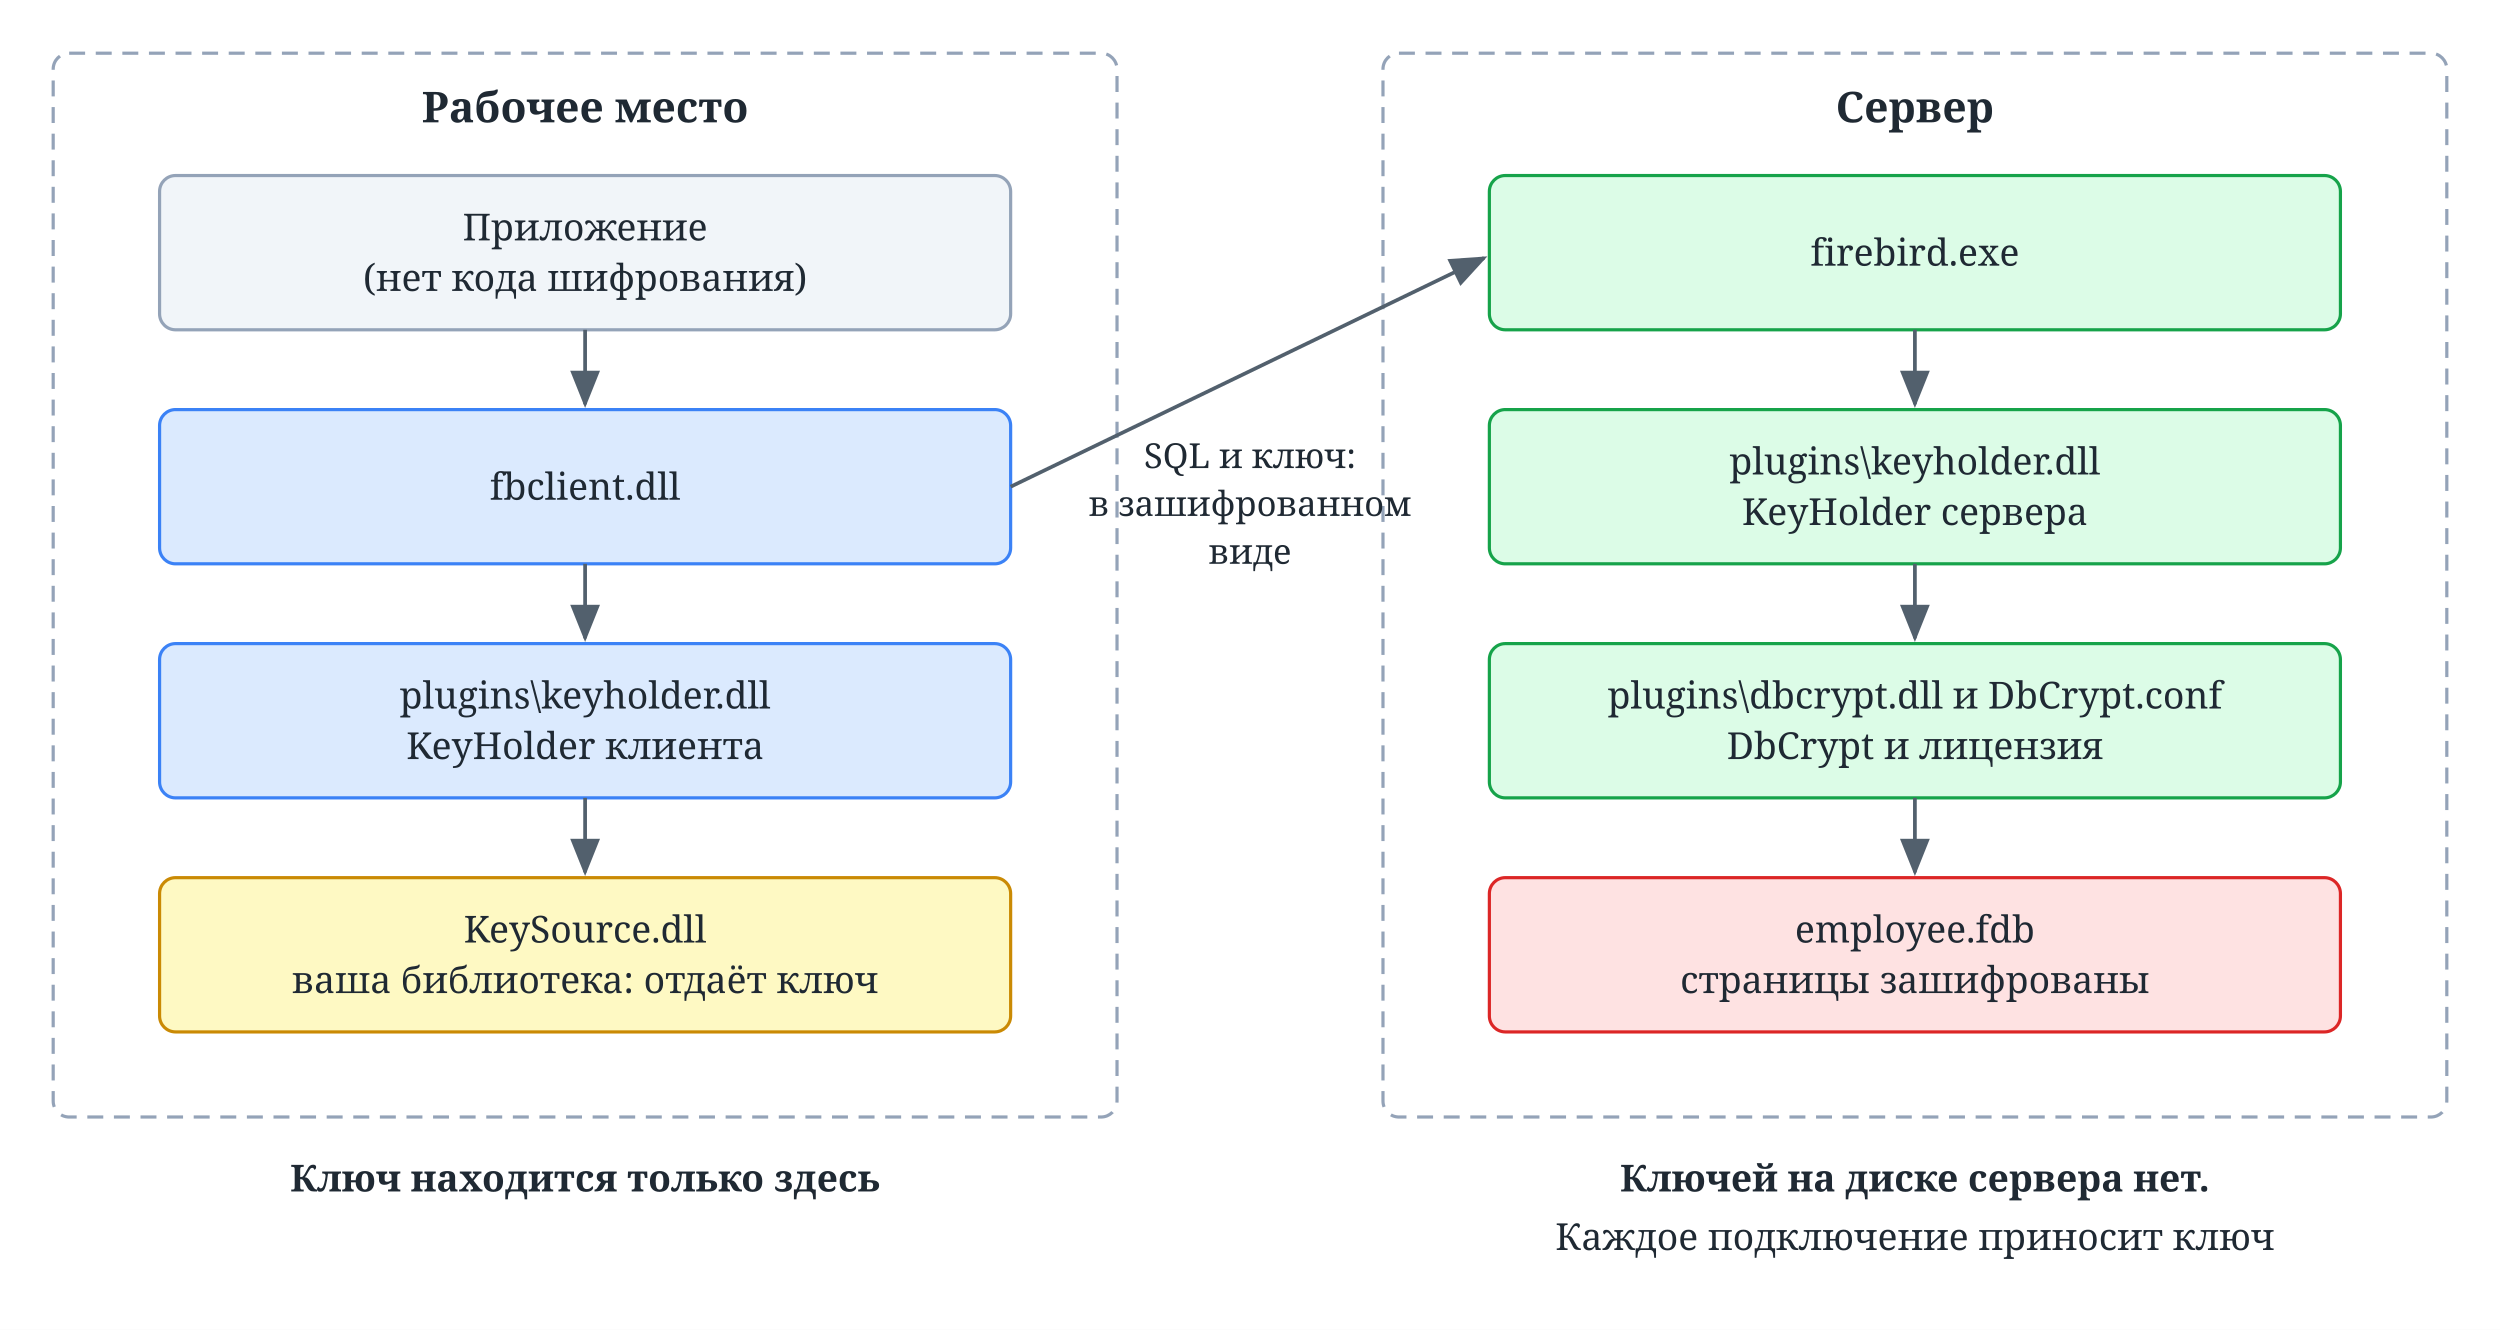
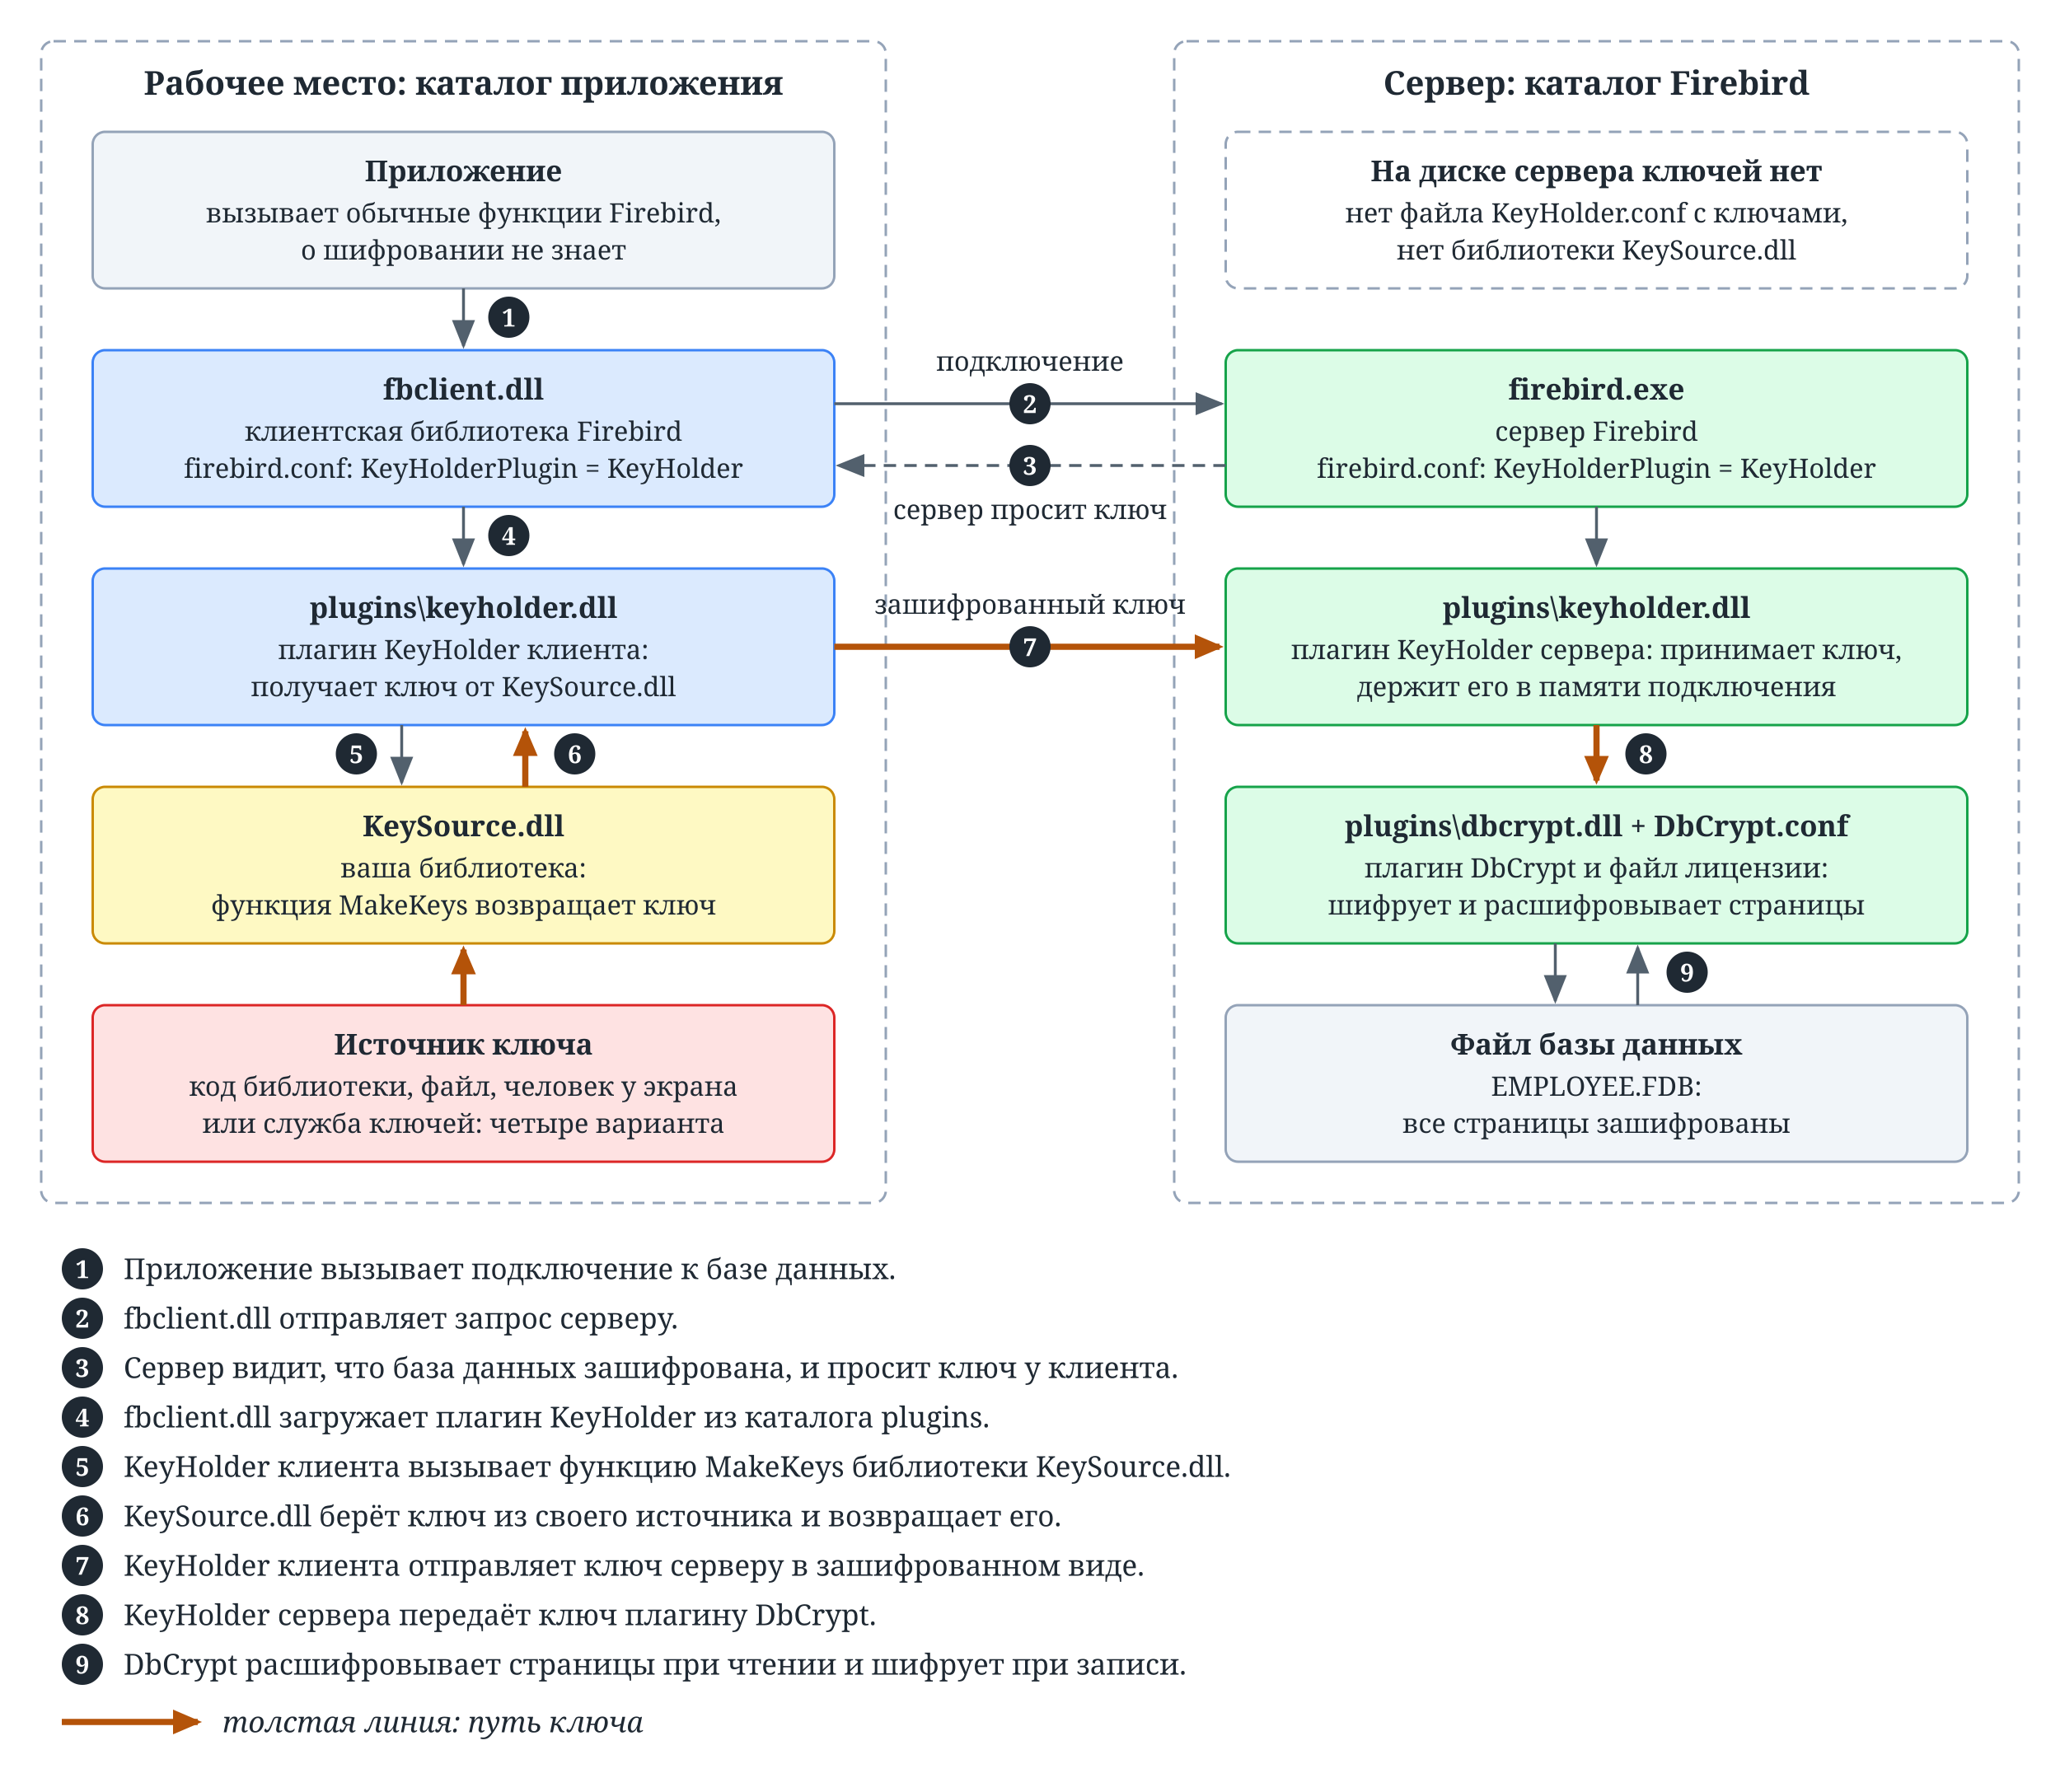
- <svg xmlns="http://www.w3.org/2000/svg" width="940" height="500" viewBox="0 0 940 500">
+ <svg xmlns="http://www.w3.org/2000/svg" width="1000" height="870" viewBox="0 0 1000 870">
  <defs>
    <marker id="arrow" markerWidth="10" markerHeight="8" refX="9" refY="4" orient="auto">
      <path d="M0,0 L10,4 L0,8 z" fill="#52606d" />
    </marker>
+     <marker id="arrowkey" markerUnits="userSpaceOnUse" markerWidth="14" markerHeight="12" refX="12" refY="6" orient="auto">
+       <path d="M0,0 L14,6 L0,12 z" fill="#b45309" />
+     </marker>
  </defs>
-   <rect x="0" y="0" width="940" height="500" fill="#ffffff" />
-   <rect x="20" y="20" width="400" height="400" rx="6" fill="#ffffff" stroke="#94a3b8" stroke-width="1.2" stroke-dasharray="6 4" />
-   <text x="220" y="46" font-family="Noto Serif, Segoe UI, Arial, sans-serif" font-size="16" text-anchor="middle" fill="#1f2933" font-weight="bold">Рабочее место</text>
-   <rect x="520" y="20" width="400" height="400" rx="6" fill="#ffffff" stroke="#94a3b8" stroke-width="1.2" stroke-dasharray="6 4" />
-   <text x="720" y="46" font-family="Noto Serif, Segoe UI, Arial, sans-serif" font-size="16" text-anchor="middle" fill="#1f2933" font-weight="bold">Сервер</text>
-   <rect x="60" y="66" width="320" height="58" rx="6" fill="#f1f5f9" stroke="#94a3b8" stroke-width="1.2" />
-   <text x="220.0" y="90.4" font-family="Noto Serif, Segoe UI, Arial, sans-serif" font-size="14" text-anchor="middle" fill="#1f2933">Приложение</text>
-   <text x="220.0" y="109.4" font-family="Noto Serif, Segoe UI, Arial, sans-serif" font-size="14" text-anchor="middle" fill="#1f2933">(нет кода шифрования)</text>
-   <line x1="220" y1="124" x2="220" y2="152" stroke="#52606d" stroke-width="1.4" marker-end="url(#arrow)" />
-   <rect x="60" y="154" width="320" height="58" rx="6" fill="#dbeafe" stroke="#3b82f6" stroke-width="1.2" />
-   <text x="220.0" y="187.9" font-family="Noto Serif, Segoe UI, Arial, sans-serif" font-size="14" text-anchor="middle" fill="#1f2933">fbclient.dll</text>
-   <line x1="220" y1="212" x2="220" y2="240" stroke="#52606d" stroke-width="1.4" marker-end="url(#arrow)" />
-   <rect x="60" y="242" width="320" height="58" rx="6" fill="#dbeafe" stroke="#3b82f6" stroke-width="1.2" />
-   <text x="220.0" y="266.4" font-family="Noto Serif, Segoe UI, Arial, sans-serif" font-size="14" text-anchor="middle" fill="#1f2933">plugins\keyholder.dll</text>
-   <text x="220.0" y="285.4" font-family="Noto Serif, Segoe UI, Arial, sans-serif" font-size="14" text-anchor="middle" fill="#1f2933">KeyHolder клиента</text>
-   <line x1="220" y1="300" x2="220" y2="328" stroke="#52606d" stroke-width="1.4" marker-end="url(#arrow)" />
-   <rect x="60" y="330" width="320" height="58" rx="6" fill="#fef9c3" stroke="#ca8a04" stroke-width="1.2" />
-   <text x="220.0" y="354.4" font-family="Noto Serif, Segoe UI, Arial, sans-serif" font-size="14" text-anchor="middle" fill="#1f2933">KeySource.dll</text>
-   <text x="220.0" y="373.4" font-family="Noto Serif, Segoe UI, Arial, sans-serif" font-size="14" text-anchor="middle" fill="#1f2933">ваша библиотека: отдаёт ключ</text>
-   <rect x="560" y="66" width="320" height="58" rx="6" fill="#dcfce7" stroke="#16a34a" stroke-width="1.2" />
-   <text x="720.0" y="99.9" font-family="Noto Serif, Segoe UI, Arial, sans-serif" font-size="14" text-anchor="middle" fill="#1f2933">firebird.exe</text>
-   <line x1="720" y1="124" x2="720" y2="152" stroke="#52606d" stroke-width="1.4" marker-end="url(#arrow)" />
-   <rect x="560" y="154" width="320" height="58" rx="6" fill="#dcfce7" stroke="#16a34a" stroke-width="1.2" />
-   <text x="720.0" y="178.4" font-family="Noto Serif, Segoe UI, Arial, sans-serif" font-size="14" text-anchor="middle" fill="#1f2933">plugins\keyholder.dll</text>
-   <text x="720.0" y="197.4" font-family="Noto Serif, Segoe UI, Arial, sans-serif" font-size="14" text-anchor="middle" fill="#1f2933">KeyHolder сервера</text>
-   <line x1="720" y1="212" x2="720" y2="240" stroke="#52606d" stroke-width="1.4" marker-end="url(#arrow)" />
-   <rect x="560" y="242" width="320" height="58" rx="6" fill="#dcfce7" stroke="#16a34a" stroke-width="1.2" />
-   <text x="720.0" y="266.4" font-family="Noto Serif, Segoe UI, Arial, sans-serif" font-size="14" text-anchor="middle" fill="#1f2933">plugins\dbcrypt.dll и DbCrypt.conf</text>
-   <text x="720.0" y="285.4" font-family="Noto Serif, Segoe UI, Arial, sans-serif" font-size="14" text-anchor="middle" fill="#1f2933">DbCrypt и лицензия</text>
-   <line x1="720" y1="300" x2="720" y2="328" stroke="#52606d" stroke-width="1.4" marker-end="url(#arrow)" />
-   <rect x="560" y="330" width="320" height="58" rx="6" fill="#fee2e2" stroke="#dc2626" stroke-width="1.2" />
-   <text x="720.0" y="354.4" font-family="Noto Serif, Segoe UI, Arial, sans-serif" font-size="14" text-anchor="middle" fill="#1f2933">employee.fdb</text>
-   <text x="720.0" y="373.4" font-family="Noto Serif, Segoe UI, Arial, sans-serif" font-size="14" text-anchor="middle" fill="#1f2933">страницы зашифрованы</text>
-   <line x1="380" y1="183" x2="558" y2="97" stroke="#52606d" stroke-width="1.4" marker-end="url(#arrow)" />
-   <text x="470" y="176" font-family="Noto Serif, Segoe UI, Arial, sans-serif" font-size="13" text-anchor="middle" fill="#1f2933">SQL и ключ:</text>
-   <text x="470" y="194" font-family="Noto Serif, Segoe UI, Arial, sans-serif" font-size="13" text-anchor="middle" fill="#1f2933">в зашифрованном</text>
-   <text x="470" y="212" font-family="Noto Serif, Segoe UI, Arial, sans-serif" font-size="13" text-anchor="middle" fill="#1f2933">виде</text>
-   <text x="220" y="448" font-family="Noto Serif, Segoe UI, Arial, sans-serif" font-size="14" text-anchor="middle" fill="#1f2933" font-weight="bold">Ключ находится только здесь</text>
-   <text x="720" y="448" font-family="Noto Serif, Segoe UI, Arial, sans-serif" font-size="14" text-anchor="middle" fill="#1f2933" font-weight="bold">Ключей на диске сервера нет.</text>
-   <text x="720" y="470" font-family="Noto Serif, Segoe UI, Arial, sans-serif" font-size="14" text-anchor="middle" fill="#1f2933">Каждое подключение приносит ключ</text>
+   <rect x="0" y="0" width="1000" height="870" fill="#ffffff" />
+   <rect x="20" y="20" width="410" height="564" rx="6" fill="#ffffff" stroke="#94a3b8" stroke-width="1.2" stroke-dasharray="6 4" />
+   <text x="225" y="46" font-family="Noto Serif, Segoe UI, Arial, sans-serif" font-size="16" text-anchor="middle" fill="#1f2933" font-weight="bold">Рабочее место: каталог приложения</text>
+   <rect x="570" y="20" width="410" height="564" rx="6" fill="#ffffff" stroke="#94a3b8" stroke-width="1.2" stroke-dasharray="6 4" />
+   <text x="775" y="46" font-family="Noto Serif, Segoe UI, Arial, sans-serif" font-size="16" text-anchor="middle" fill="#1f2933" font-weight="bold">Сервер: каталог Firebird</text>
+   <rect x="45" y="64" width="360" height="76" rx="6" fill="#f1f5f9" stroke="#94a3b8" stroke-width="1.2" />
+   <text x="225.0" y="88" font-family="Noto Serif, Segoe UI, Arial, sans-serif" font-size="14" text-anchor="middle" fill="#1f2933" font-weight="bold">Приложение</text>
+   <text x="225.0" y="108" font-family="Noto Serif, Segoe UI, Arial, sans-serif" font-size="13" text-anchor="middle" fill="#1f2933">вызывает обычные функции Firebird,</text>
+   <text x="225.0" y="126" font-family="Noto Serif, Segoe UI, Arial, sans-serif" font-size="13" text-anchor="middle" fill="#1f2933">о шифровании не знает</text>
+   <rect x="45" y="170" width="360" height="76" rx="6" fill="#dbeafe" stroke="#3b82f6" stroke-width="1.2" />
+   <text x="225.0" y="194" font-family="Noto Serif, Segoe UI, Arial, sans-serif" font-size="14" text-anchor="middle" fill="#1f2933" font-weight="bold">fbclient.dll</text>
+   <text x="225.0" y="214" font-family="Noto Serif, Segoe UI, Arial, sans-serif" font-size="13" text-anchor="middle" fill="#1f2933">клиентская библиотека Firebird</text>
+   <text x="225.0" y="232" font-family="Noto Serif, Segoe UI, Arial, sans-serif" font-size="13" text-anchor="middle" fill="#1f2933">firebird.conf: KeyHolderPlugin = KeyHolder</text>
+   <rect x="45" y="276" width="360" height="76" rx="6" fill="#dbeafe" stroke="#3b82f6" stroke-width="1.2" />
+   <text x="225.0" y="300" font-family="Noto Serif, Segoe UI, Arial, sans-serif" font-size="14" text-anchor="middle" fill="#1f2933" font-weight="bold">plugins\keyholder.dll</text>
+   <text x="225.0" y="320" font-family="Noto Serif, Segoe UI, Arial, sans-serif" font-size="13" text-anchor="middle" fill="#1f2933">плагин KeyHolder клиента:</text>
+   <text x="225.0" y="338" font-family="Noto Serif, Segoe UI, Arial, sans-serif" font-size="13" text-anchor="middle" fill="#1f2933">получает ключ от KeySource.dll</text>
+   <rect x="45" y="382" width="360" height="76" rx="6" fill="#fef9c3" stroke="#ca8a04" stroke-width="1.2" />
+   <text x="225.0" y="406" font-family="Noto Serif, Segoe UI, Arial, sans-serif" font-size="14" text-anchor="middle" fill="#1f2933" font-weight="bold">KeySource.dll</text>
+   <text x="225.0" y="426" font-family="Noto Serif, Segoe UI, Arial, sans-serif" font-size="13" text-anchor="middle" fill="#1f2933">ваша библиотека:</text>
+   <text x="225.0" y="444" font-family="Noto Serif, Segoe UI, Arial, sans-serif" font-size="13" text-anchor="middle" fill="#1f2933">функция MakeKeys возвращает ключ</text>
+   <rect x="45" y="488" width="360" height="76" rx="6" fill="#fee2e2" stroke="#dc2626" stroke-width="1.2" />
+   <text x="225.0" y="512" font-family="Noto Serif, Segoe UI, Arial, sans-serif" font-size="14" text-anchor="middle" fill="#1f2933" font-weight="bold">Источник ключа</text>
+   <text x="225.0" y="532" font-family="Noto Serif, Segoe UI, Arial, sans-serif" font-size="13" text-anchor="middle" fill="#1f2933">код библиотеки, файл, человек у экрана</text>
+   <text x="225.0" y="550" font-family="Noto Serif, Segoe UI, Arial, sans-serif" font-size="13" text-anchor="middle" fill="#1f2933">или служба ключей: четыре варианта</text>
+   <rect x="595" y="64" width="360" height="76" rx="6" fill="#ffffff" stroke="#94a3b8" stroke-width="1.2" stroke-dasharray="6 4" />
+   <text x="775.0" y="88" font-family="Noto Serif, Segoe UI, Arial, sans-serif" font-size="14" text-anchor="middle" fill="#1f2933" font-weight="bold">На диске сервера ключей нет</text>
+   <text x="775.0" y="108" font-family="Noto Serif, Segoe UI, Arial, sans-serif" font-size="13" text-anchor="middle" fill="#1f2933">нет файла KeyHolder.conf с ключами,</text>
+   <text x="775.0" y="126" font-family="Noto Serif, Segoe UI, Arial, sans-serif" font-size="13" text-anchor="middle" fill="#1f2933">нет библиотеки KeySource.dll</text>
+   <rect x="595" y="170" width="360" height="76" rx="6" fill="#dcfce7" stroke="#16a34a" stroke-width="1.2" />
+   <text x="775.0" y="194" font-family="Noto Serif, Segoe UI, Arial, sans-serif" font-size="14" text-anchor="middle" fill="#1f2933" font-weight="bold">firebird.exe</text>
+   <text x="775.0" y="214" font-family="Noto Serif, Segoe UI, Arial, sans-serif" font-size="13" text-anchor="middle" fill="#1f2933">сервер Firebird</text>
+   <text x="775.0" y="232" font-family="Noto Serif, Segoe UI, Arial, sans-serif" font-size="13" text-anchor="middle" fill="#1f2933">firebird.conf: KeyHolderPlugin = KeyHolder</text>
+   <rect x="595" y="276" width="360" height="76" rx="6" fill="#dcfce7" stroke="#16a34a" stroke-width="1.2" />
+   <text x="775.0" y="300" font-family="Noto Serif, Segoe UI, Arial, sans-serif" font-size="14" text-anchor="middle" fill="#1f2933" font-weight="bold">plugins\keyholder.dll</text>
+   <text x="775.0" y="320" font-family="Noto Serif, Segoe UI, Arial, sans-serif" font-size="13" text-anchor="middle" fill="#1f2933">плагин KeyHolder сервера: принимает ключ,</text>
+   <text x="775.0" y="338" font-family="Noto Serif, Segoe UI, Arial, sans-serif" font-size="13" text-anchor="middle" fill="#1f2933">держит его в памяти подключения</text>
+   <rect x="595" y="382" width="360" height="76" rx="6" fill="#dcfce7" stroke="#16a34a" stroke-width="1.2" />
+   <text x="775.0" y="406" font-family="Noto Serif, Segoe UI, Arial, sans-serif" font-size="14" text-anchor="middle" fill="#1f2933" font-weight="bold">plugins\dbcrypt.dll + DbCrypt.conf</text>
+   <text x="775.0" y="426" font-family="Noto Serif, Segoe UI, Arial, sans-serif" font-size="13" text-anchor="middle" fill="#1f2933">плагин DbCrypt и файл лицензии:</text>
+   <text x="775.0" y="444" font-family="Noto Serif, Segoe UI, Arial, sans-serif" font-size="13" text-anchor="middle" fill="#1f2933">шифрует и расшифровывает страницы</text>
+   <rect x="595" y="488" width="360" height="76" rx="6" fill="#f1f5f9" stroke="#94a3b8" stroke-width="1.2" />
+   <text x="775.0" y="512" font-family="Noto Serif, Segoe UI, Arial, sans-serif" font-size="14" text-anchor="middle" fill="#1f2933" font-weight="bold">Файл базы данных</text>
+   <text x="775.0" y="532" font-family="Noto Serif, Segoe UI, Arial, sans-serif" font-size="13" text-anchor="middle" fill="#1f2933">EMPLOYEE.FDB:</text>
+   <text x="775.0" y="550" font-family="Noto Serif, Segoe UI, Arial, sans-serif" font-size="13" text-anchor="middle" fill="#1f2933">все страницы зашифрованы</text>
+   <line x1="225.0" y1="140" x2="225.0" y2="168" stroke="#52606d" stroke-width="1.4" marker-end="url(#arrow)" />
+   <circle cx="247.0" cy="154" r="10" fill="#1f2933" />
+   <text x="247.0" y="158.5" font-family="Noto Serif, Segoe UI, Arial, sans-serif" font-size="12" text-anchor="middle" fill="#ffffff" font-weight="bold">1</text>
+   <line x1="225.0" y1="246" x2="225.0" y2="274" stroke="#52606d" stroke-width="1.4" marker-end="url(#arrow)" />
+   <circle cx="247.0" cy="260" r="10" fill="#1f2933" />
+   <text x="247.0" y="264.5" font-family="Noto Serif, Segoe UI, Arial, sans-serif" font-size="12" text-anchor="middle" fill="#ffffff" font-weight="bold">4</text>
+   <line x1="195.0" y1="352" x2="195.0" y2="380" stroke="#52606d" stroke-width="1.4" marker-end="url(#arrow)" />
+   <circle cx="173.0" cy="366" r="10" fill="#1f2933" />
+   <text x="173.0" y="370.5" font-family="Noto Serif, Segoe UI, Arial, sans-serif" font-size="12" text-anchor="middle" fill="#ffffff" font-weight="bold">5</text>
+   <line x1="255.0" y1="382" x2="255.0" y2="355" stroke="#b45309" stroke-width="3" marker-end="url(#arrowkey)" />
+   <circle cx="279.0" cy="366" r="10" fill="#1f2933" />
+   <text x="279.0" y="370.5" font-family="Noto Serif, Segoe UI, Arial, sans-serif" font-size="12" text-anchor="middle" fill="#ffffff" font-weight="bold">6</text>
+   <line x1="225.0" y1="488" x2="225.0" y2="461" stroke="#b45309" stroke-width="3" marker-end="url(#arrowkey)" />
+   <text x="500" y="180" font-family="Noto Serif, Segoe UI, Arial, sans-serif" font-size="13" text-anchor="middle" fill="#1f2933">подключение</text>
+   <line x1="405" y1="196" x2="593" y2="196" stroke="#52606d" stroke-width="1.4" marker-end="url(#arrow)" />
+   <circle cx="500" cy="196" r="10" fill="#1f2933" />
+   <text x="500" y="200.5" font-family="Noto Serif, Segoe UI, Arial, sans-serif" font-size="12" text-anchor="middle" fill="#ffffff" font-weight="bold">2</text>
+   <line x1="595" y1="226" x2="407" y2="226" stroke="#52606d" stroke-width="1.4" stroke-dasharray="6 4" marker-end="url(#arrow)" />
+   <circle cx="500" cy="226" r="10" fill="#1f2933" />
+   <text x="500" y="230.5" font-family="Noto Serif, Segoe UI, Arial, sans-serif" font-size="12" text-anchor="middle" fill="#ffffff" font-weight="bold">3</text>
+   <text x="500" y="252" font-family="Noto Serif, Segoe UI, Arial, sans-serif" font-size="13" text-anchor="middle" fill="#1f2933">сервер просит ключ</text>
+   <text x="500" y="298" font-family="Noto Serif, Segoe UI, Arial, sans-serif" font-size="13" text-anchor="middle" fill="#1f2933">зашифрованный ключ</text>
+   <line x1="405" y1="314" x2="592" y2="314" stroke="#b45309" stroke-width="3" marker-end="url(#arrowkey)" />
+   <circle cx="500" cy="314" r="10" fill="#1f2933" />
+   <text x="500" y="318.5" font-family="Noto Serif, Segoe UI, Arial, sans-serif" font-size="12" text-anchor="middle" fill="#ffffff" font-weight="bold">7</text>
+   <line x1="775.0" y1="246" x2="775.0" y2="274" stroke="#52606d" stroke-width="1.4" marker-end="url(#arrow)" />
+   <line x1="775.0" y1="352" x2="775.0" y2="379" stroke="#b45309" stroke-width="3" marker-end="url(#arrowkey)" />
+   <circle cx="799.0" cy="366" r="10" fill="#1f2933" />
+   <text x="799.0" y="370.5" font-family="Noto Serif, Segoe UI, Arial, sans-serif" font-size="12" text-anchor="middle" fill="#ffffff" font-weight="bold">8</text>
+   <line x1="755.0" y1="458" x2="755.0" y2="486" stroke="#52606d" stroke-width="1.4" marker-end="url(#arrow)" />
+   <line x1="795.0" y1="488" x2="795.0" y2="460" stroke="#52606d" stroke-width="1.4" marker-end="url(#arrow)" />
+   <circle cx="819.0" cy="472" r="10" fill="#1f2933" />
+   <text x="819.0" y="476.5" font-family="Noto Serif, Segoe UI, Arial, sans-serif" font-size="12" text-anchor="middle" fill="#ffffff" font-weight="bold">9</text>
+   <circle cx="40" cy="616" r="10" fill="#1f2933" />
+   <text x="40" y="620.5" font-family="Noto Serif, Segoe UI, Arial, sans-serif" font-size="12" text-anchor="middle" fill="#ffffff" font-weight="bold">1</text>
+   <text x="60" y="621" font-family="Noto Serif, Segoe UI, Arial, sans-serif" font-size="14" text-anchor="start" fill="#1f2933">Приложение вызывает подключение к базе данных.</text>
+   <circle cx="40" cy="640" r="10" fill="#1f2933" />
+   <text x="40" y="644.5" font-family="Noto Serif, Segoe UI, Arial, sans-serif" font-size="12" text-anchor="middle" fill="#ffffff" font-weight="bold">2</text>
+   <text x="60" y="645" font-family="Noto Serif, Segoe UI, Arial, sans-serif" font-size="14" text-anchor="start" fill="#1f2933">fbclient.dll отправляет запрос серверу.</text>
+   <circle cx="40" cy="664" r="10" fill="#1f2933" />
+   <text x="40" y="668.5" font-family="Noto Serif, Segoe UI, Arial, sans-serif" font-size="12" text-anchor="middle" fill="#ffffff" font-weight="bold">3</text>
+   <text x="60" y="669" font-family="Noto Serif, Segoe UI, Arial, sans-serif" font-size="14" text-anchor="start" fill="#1f2933">Сервер видит, что база данных зашифрована, и просит ключ у клиента.</text>
+   <circle cx="40" cy="688" r="10" fill="#1f2933" />
+   <text x="40" y="692.5" font-family="Noto Serif, Segoe UI, Arial, sans-serif" font-size="12" text-anchor="middle" fill="#ffffff" font-weight="bold">4</text>
+   <text x="60" y="693" font-family="Noto Serif, Segoe UI, Arial, sans-serif" font-size="14" text-anchor="start" fill="#1f2933">fbclient.dll загружает плагин KeyHolder из каталога plugins.</text>
+   <circle cx="40" cy="712" r="10" fill="#1f2933" />
+   <text x="40" y="716.5" font-family="Noto Serif, Segoe UI, Arial, sans-serif" font-size="12" text-anchor="middle" fill="#ffffff" font-weight="bold">5</text>
+   <text x="60" y="717" font-family="Noto Serif, Segoe UI, Arial, sans-serif" font-size="14" text-anchor="start" fill="#1f2933">KeyHolder клиента вызывает функцию MakeKeys библиотеки KeySource.dll.</text>
+   <circle cx="40" cy="736" r="10" fill="#1f2933" />
+   <text x="40" y="740.5" font-family="Noto Serif, Segoe UI, Arial, sans-serif" font-size="12" text-anchor="middle" fill="#ffffff" font-weight="bold">6</text>
+   <text x="60" y="741" font-family="Noto Serif, Segoe UI, Arial, sans-serif" font-size="14" text-anchor="start" fill="#1f2933">KeySource.dll берёт ключ из своего источника и возвращает его.</text>
+   <circle cx="40" cy="760" r="10" fill="#1f2933" />
+   <text x="40" y="764.5" font-family="Noto Serif, Segoe UI, Arial, sans-serif" font-size="12" text-anchor="middle" fill="#ffffff" font-weight="bold">7</text>
+   <text x="60" y="765" font-family="Noto Serif, Segoe UI, Arial, sans-serif" font-size="14" text-anchor="start" fill="#1f2933">KeyHolder клиента отправляет ключ серверу в зашифрованном виде.</text>
+   <circle cx="40" cy="784" r="10" fill="#1f2933" />
+   <text x="40" y="788.5" font-family="Noto Serif, Segoe UI, Arial, sans-serif" font-size="12" text-anchor="middle" fill="#ffffff" font-weight="bold">8</text>
+   <text x="60" y="789" font-family="Noto Serif, Segoe UI, Arial, sans-serif" font-size="14" text-anchor="start" fill="#1f2933">KeyHolder сервера передаёт ключ плагину DbCrypt.</text>
+   <circle cx="40" cy="808" r="10" fill="#1f2933" />
+   <text x="40" y="812.5" font-family="Noto Serif, Segoe UI, Arial, sans-serif" font-size="12" text-anchor="middle" fill="#ffffff" font-weight="bold">9</text>
+   <text x="60" y="813" font-family="Noto Serif, Segoe UI, Arial, sans-serif" font-size="14" text-anchor="start" fill="#1f2933">DbCrypt расшифровывает страницы при чтении и шифрует при записи.</text>
+   <line x1="30" y1="836" x2="96" y2="836" stroke="#b45309" stroke-width="3" marker-end="url(#arrowkey)" />
+   <text x="108" y="841" font-family="Noto Serif, Segoe UI, Arial, sans-serif" font-size="14" text-anchor="start" fill="#1f2933" font-style="italic">толстая линия: путь ключа</text>
</svg>
